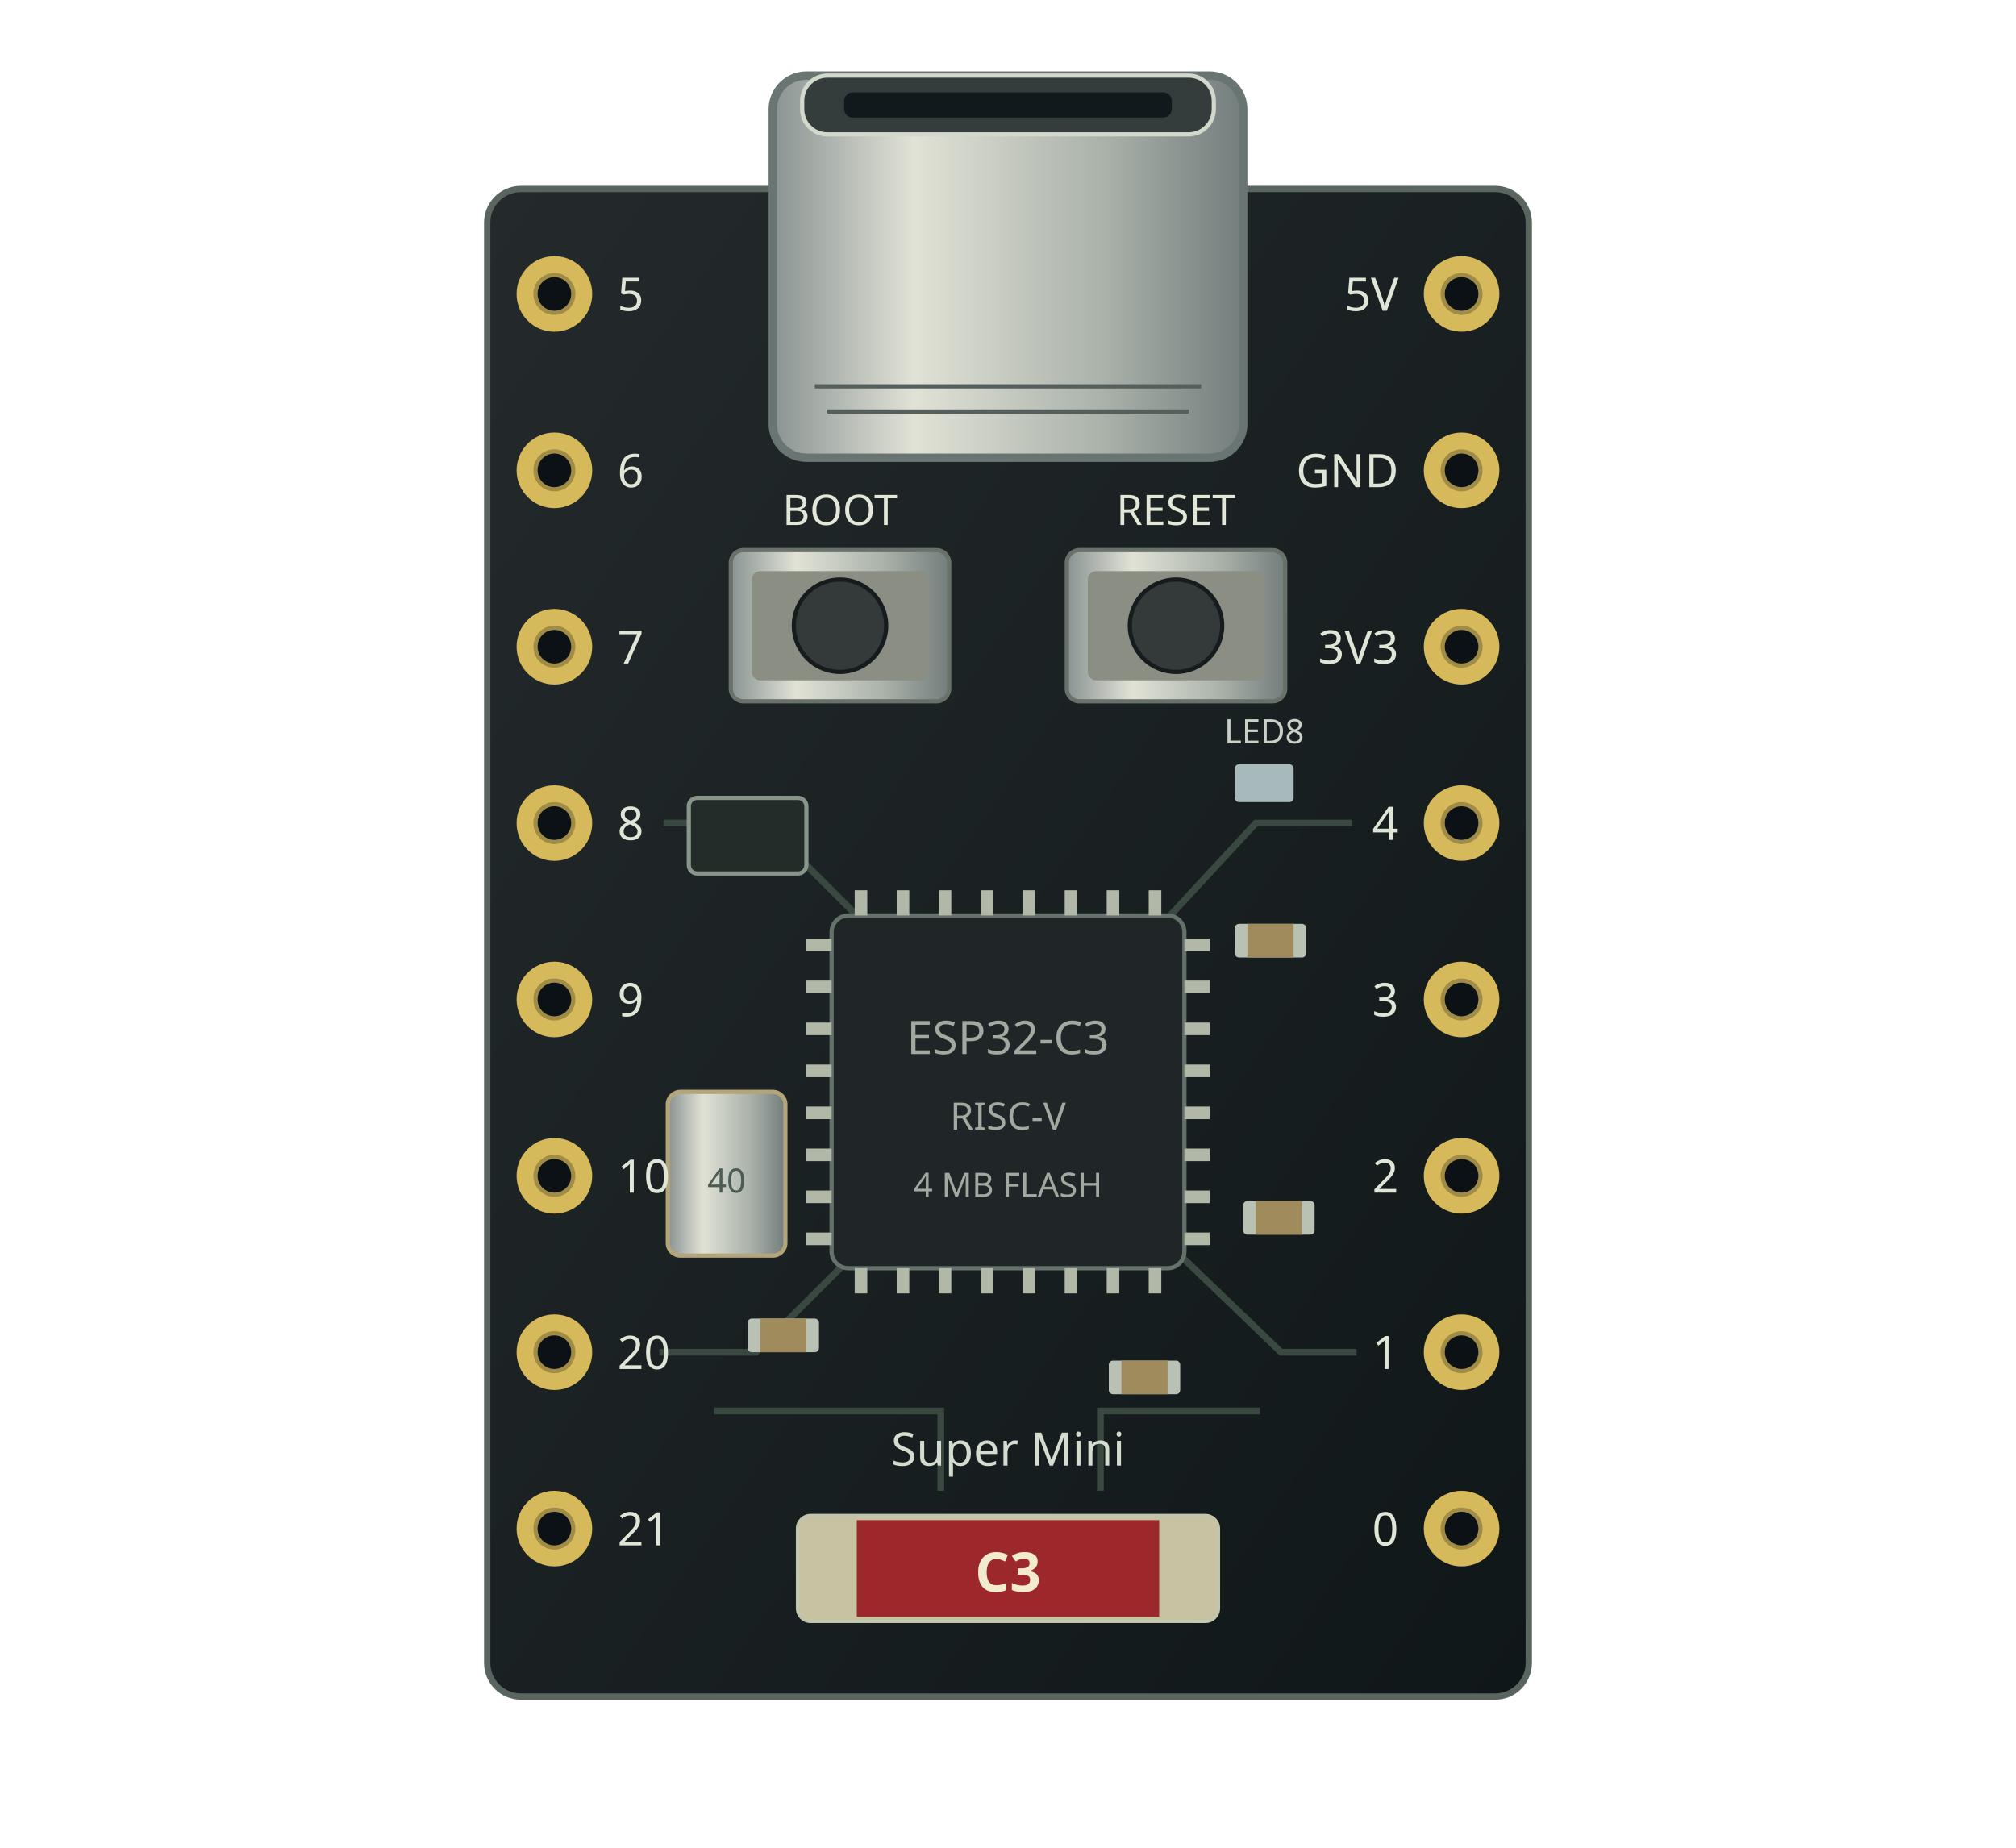
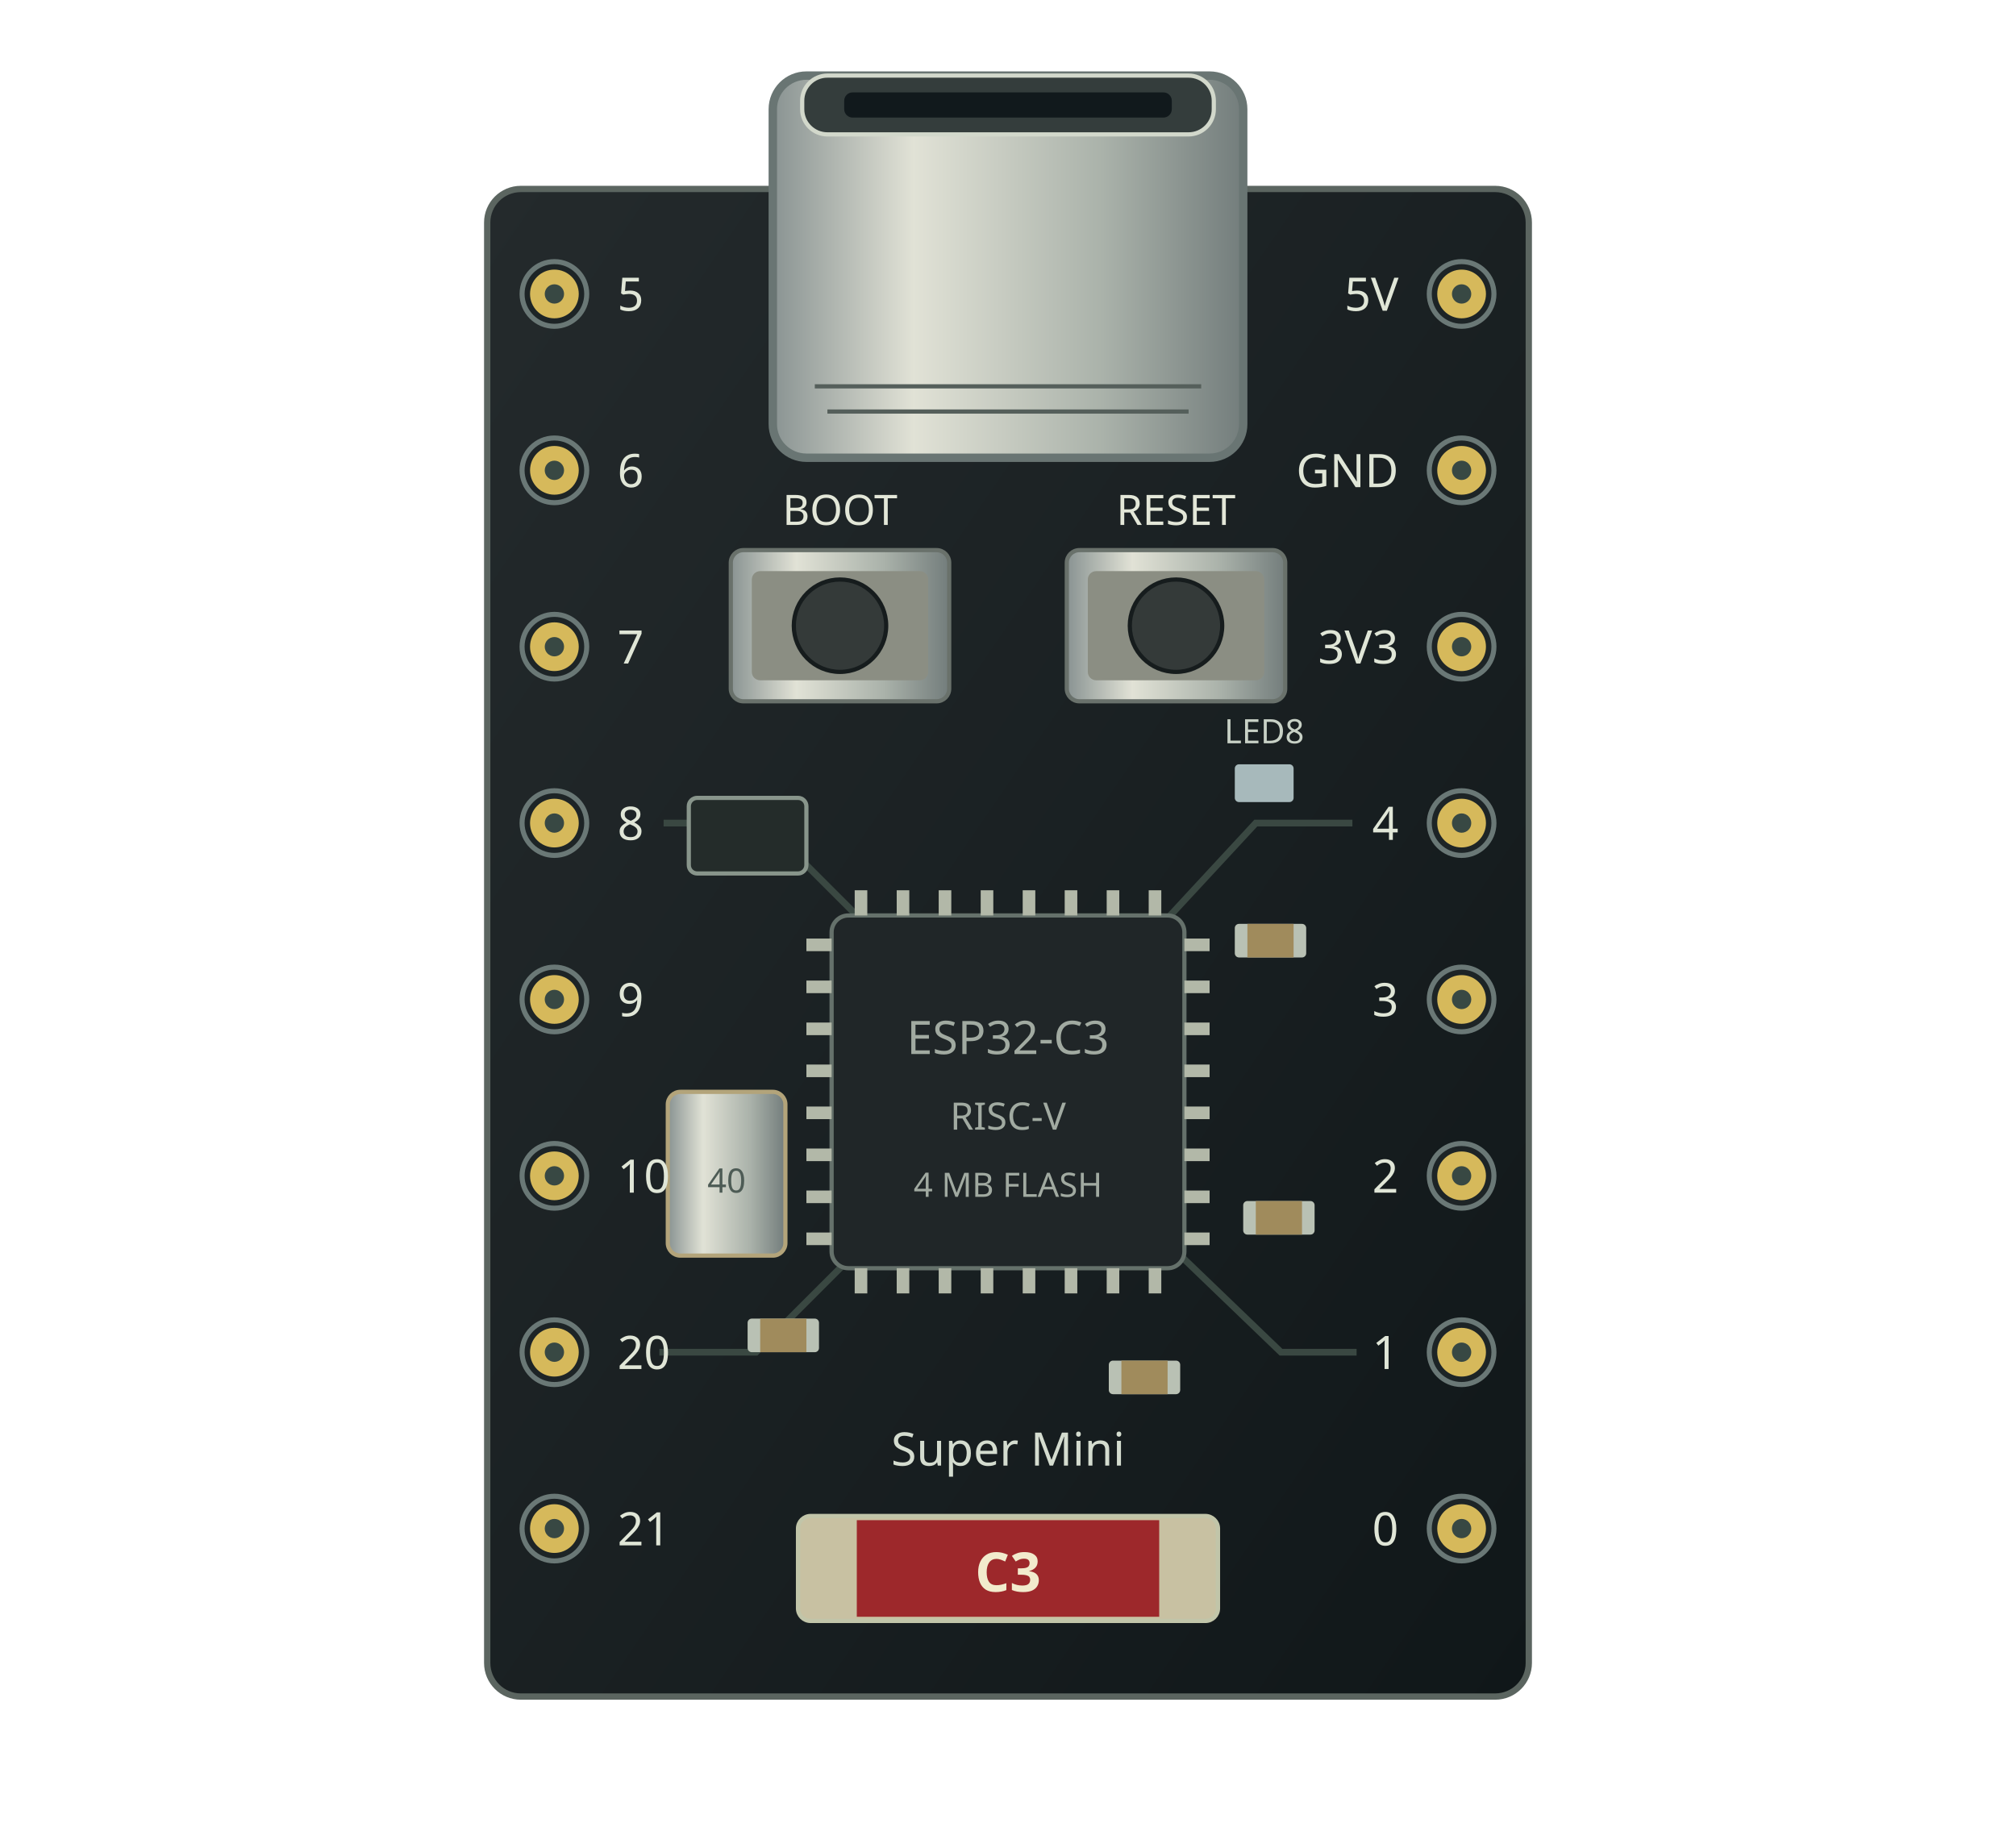
<svg xmlns="http://www.w3.org/2000/svg" width="480" height="440" viewBox="0 0 480 440" role="img" aria-label="ESP32-C3 Super Mini, вид со стороны компонентов, USB-C сверху">
  <defs>
    <linearGradient id="c3-pcb" x2="1" y2="1">
      <stop stop-color="#242a2c" />
      <stop offset="1" stop-color="#101719" />
    </linearGradient>
    <linearGradient id="c3-metal">
      <stop stop-color="#899392" />
      <stop offset=".3" stop-color="#e1e2d6" />
      <stop offset=".7" stop-color="#aab2aa" />
      <stop offset="1" stop-color="#737d7c" />
    </linearGradient>
    <g id="c3-pin">
-       <circle r="9" fill="#d6b95b" />
-       <circle r="4.5" fill="#0b1114" stroke="#a08c47" />
+       <circle r="7.7" fill="#1d2426" stroke="#6a7876" stroke-width="1.2" />
+       <circle r="5.8" fill="#d6b95b" />
+       <circle r="2.3" fill="#384843" />
    </g>
    <g id="c3-button">
      <rect width="52" height="36" rx="3" fill="url(#c3-metal)" stroke="#69716b" />
      <rect x="5" y="5" width="42" height="26" rx="2" fill="#8b8e83" />
      <circle cx="26" cy="18" r="11" fill="#343a39" stroke="#161c1d" />
    </g>
    <g id="c3-passive">
      <rect width="17" height="8" rx="1" fill="#b9c1b4" />
      <rect x="3" width="11" height="8" fill="#a08b5c" />
    </g>
  </defs>
  <rect x="116" y="45" width="248" height="359" rx="8" fill="url(#c3-pcb)" stroke="#5b6560" stroke-width="1.5" />
  <g fill="none" stroke="#3a4842" stroke-width="1.6">
-     <path d="M158 196h24l27 27M322 196h-23l-25 27M157 322h23l25-25M323 322h-18l-26-25M170 336h54v19M300 336h-38v19" />
+     <path d="M158 196h24l27 27M322 196h-23l-25 27M157 322h23l25-25M323 322h-18l-26-25" />
  </g>
  <rect x="184" y="18" width="112" height="91" rx="8" fill="url(#c3-metal)" stroke="#697573" stroke-width="2" />
  <rect x="191" y="18" width="98" height="14" rx="6" fill="#343d3c" stroke="#d2d8cb" />
  <rect x="201" y="22" width="78" height="6" rx="2" fill="#11191c" />
  <path d="M194 92h92M197 98h86" stroke="#555f5b" />
  <use href="#c3-button" x="174" y="131" />
  <use href="#c3-button" x="254" y="131" />
  <g font-family="sans-serif" font-size="10" fill="#e3e7d8" text-anchor="middle">
    <text x="200" y="125">BOOT</text>
    <text x="280" y="125">RESET</text>
  </g>
  <rect x="198" y="218" width="84" height="84" rx="4" fill="#202628" stroke="#65716b" />
  <g stroke="#b2b8a8" stroke-width="3">
    <path d="M205 212v6M205 302v6M192 225h6M282 225h6" />
    <path d="M215 212v6M215 302v6M192 235h6M282 235h6" />
    <path d="M225 212v6M225 302v6M192 245h6M282 245h6" />
    <path d="M235 212v6M235 302v6M192 255h6M282 255h6" />
    <path d="M245 212v6M245 302v6M192 265h6M282 265h6" />
    <path d="M255 212v6M255 302v6M192 275h6M282 275h6" />
    <path d="M265 212v6M265 302v6M192 285h6M282 285h6" />
    <path d="M275 212v6M275 302v6M192 295h6M282 295h6" />
  </g>
  <g font-family="sans-serif" text-anchor="middle" fill="#a1aaa1">
    <text x="240" y="251" font-size="11">ESP32-C3</text>
    <text x="240" y="269" font-size="9">RISC-V</text>
    <text x="240" y="285" font-size="8">4 MB FLASH</text>
  </g>
  <rect x="159" y="260" width="28" height="39" rx="3" fill="url(#c3-metal)" stroke="#b3a47a" />
  <text x="173" y="284" text-anchor="middle" font-family="sans-serif" font-size="8" fill="#4d5b55">40</text>
  <rect x="164" y="190" width="28" height="18" rx="2" fill="#242c2a" stroke="#88958b" />
  <use href="#c3-passive" x="294" y="220" />
  <use href="#c3-passive" x="296" y="286" />
  <use href="#c3-passive" x="178" y="314" />
  <use href="#c3-passive" x="264" y="324" />
  <rect x="294" y="182" width="14" height="9" rx="1" fill="#a7b9bb" />
  <text x="301" y="177" font-family="sans-serif" font-size="8" text-anchor="middle" fill="#c8d1c6">LED8</text>
  <rect x="190" y="361" width="100" height="25" rx="3" fill="#c8c1a2" stroke="#c1c5a9" />
  <rect x="204" y="362" width="72" height="23" fill="#9d282b" />
  <text x="240" y="379" font-family="sans-serif" font-size="13" font-weight="bold" text-anchor="middle" fill="#f2ebcd">C3</text>
  <text x="240" y="349" font-family="sans-serif" font-size="11" text-anchor="middle" fill="#d4dccf">Super Mini</text>
  <g>
    <use href="#c3-pin" x="132" y="70" />
    <use href="#c3-pin" x="132" y="112" />
    <use href="#c3-pin" x="132" y="154" />
    <use href="#c3-pin" x="132" y="196" />
    <use href="#c3-pin" x="132" y="238" />
    <use href="#c3-pin" x="132" y="280" />
    <use href="#c3-pin" x="132" y="322" />
    <use href="#c3-pin" x="132" y="364" />
    <use href="#c3-pin" x="348" y="70" />
    <use href="#c3-pin" x="348" y="112" />
    <use href="#c3-pin" x="348" y="154" />
    <use href="#c3-pin" x="348" y="196" />
    <use href="#c3-pin" x="348" y="238" />
    <use href="#c3-pin" x="348" y="280" />
    <use href="#c3-pin" x="348" y="322" />
    <use href="#c3-pin" x="348" y="364" />
  </g>
  <g font-family="sans-serif" font-size="11" fill="#e0e6d7">
    <text x="147" y="74" text-anchor="start">5</text>
    <text x="147" y="116" text-anchor="start">6</text>
    <text x="147" y="158" text-anchor="start">7</text>
    <text x="147" y="200" text-anchor="start">8</text>
    <text x="147" y="242" text-anchor="start">9</text>
    <text x="147" y="284" text-anchor="start">10</text>
    <text x="147" y="326" text-anchor="start">20</text>
    <text x="147" y="368" text-anchor="start">21</text>
    <text x="333" y="74" text-anchor="end">5V</text>
    <text x="333" y="116" text-anchor="end">GND</text>
    <text x="333" y="158" text-anchor="end">3V3</text>
    <text x="333" y="200" text-anchor="end">4</text>
    <text x="333" y="242" text-anchor="end">3</text>
    <text x="333" y="284" text-anchor="end">2</text>
    <text x="333" y="326" text-anchor="end">1</text>
    <text x="333" y="368" text-anchor="end">0</text>
  </g>
</svg>
